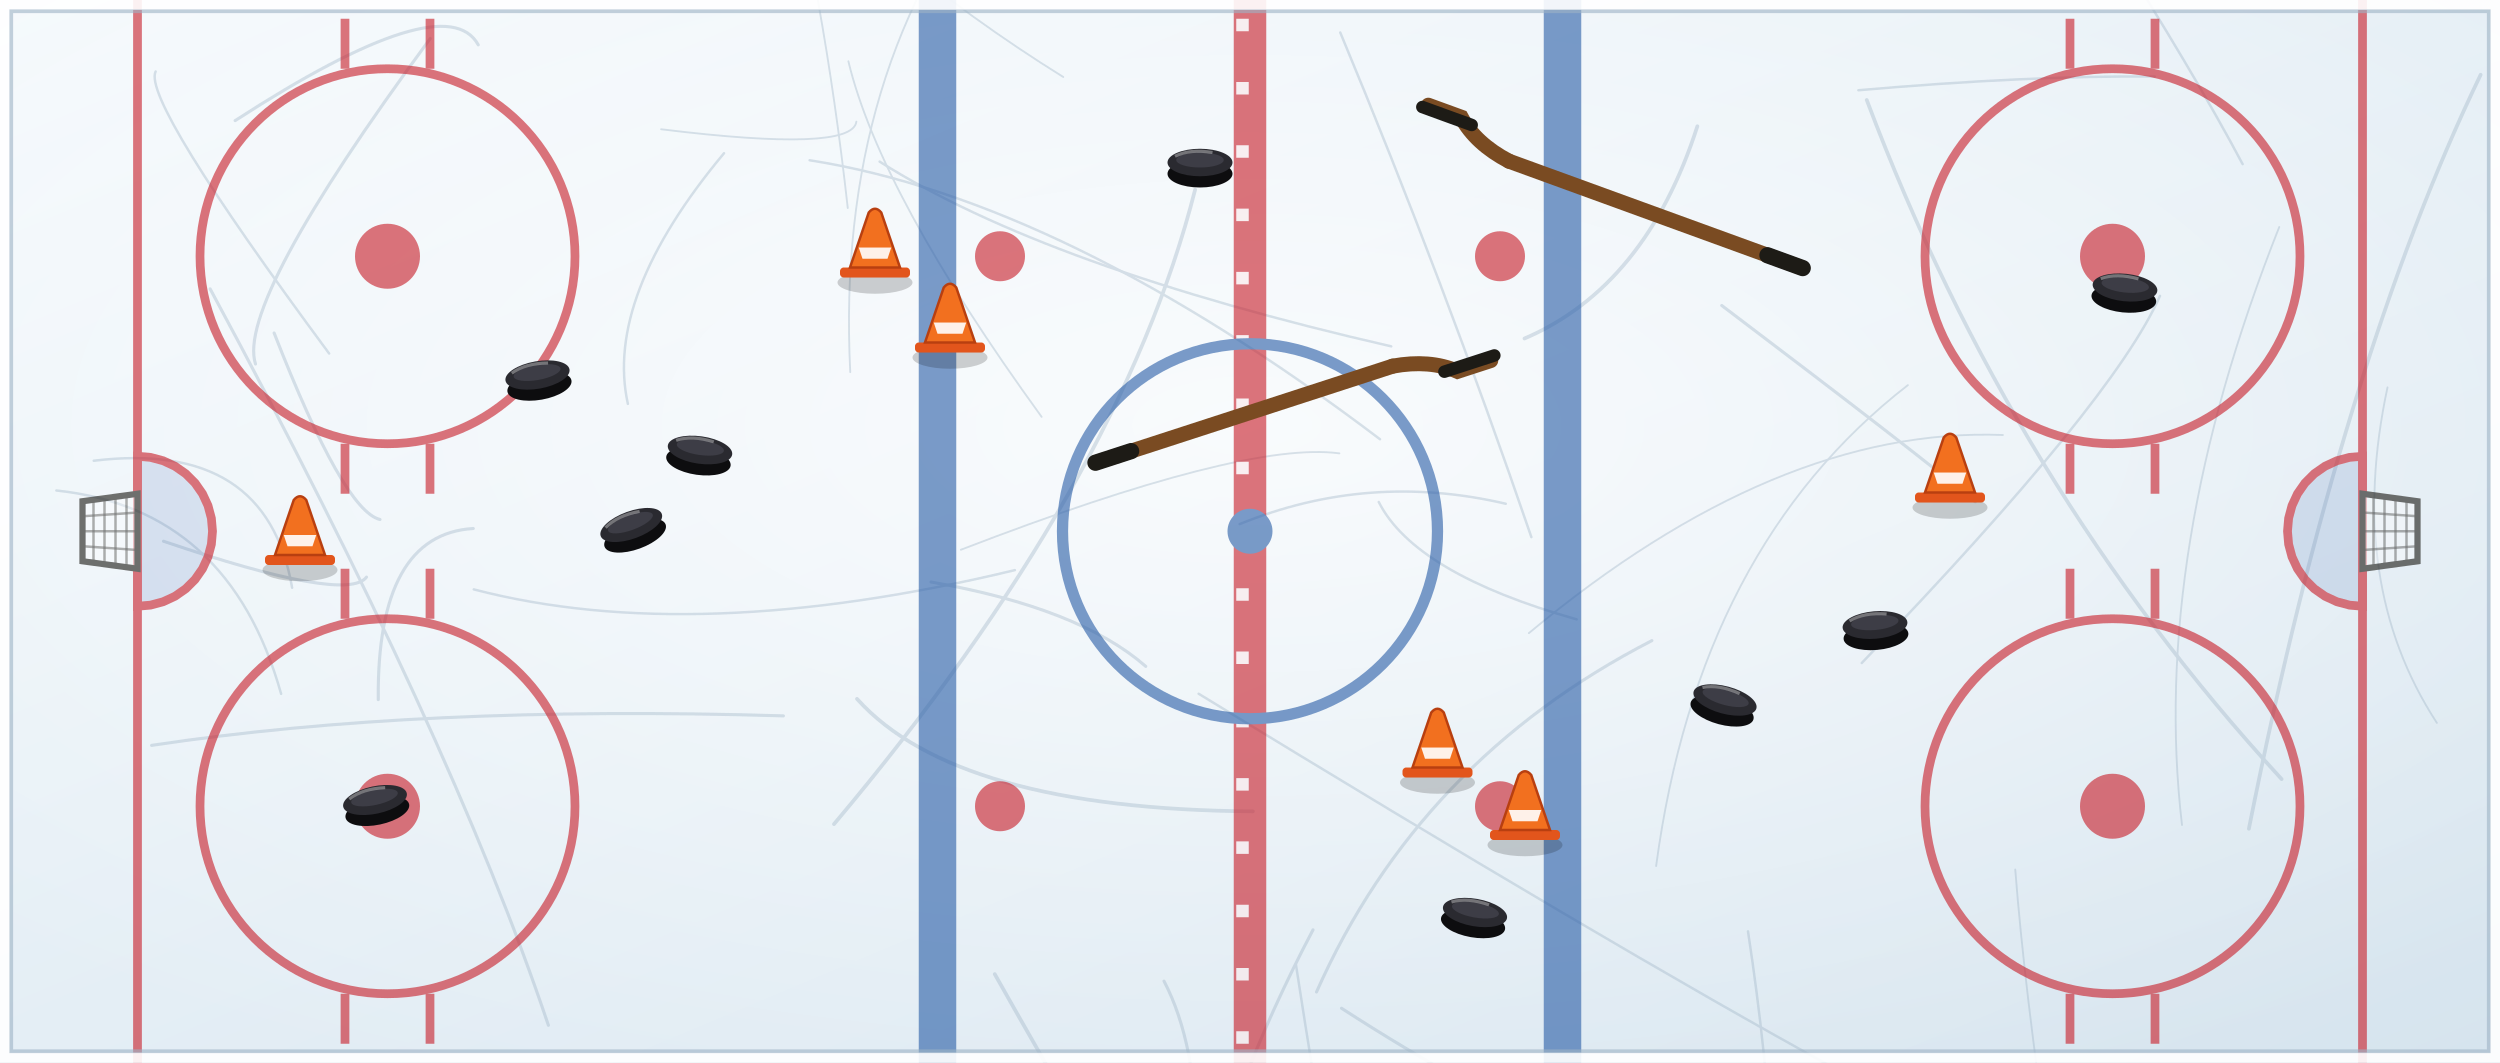
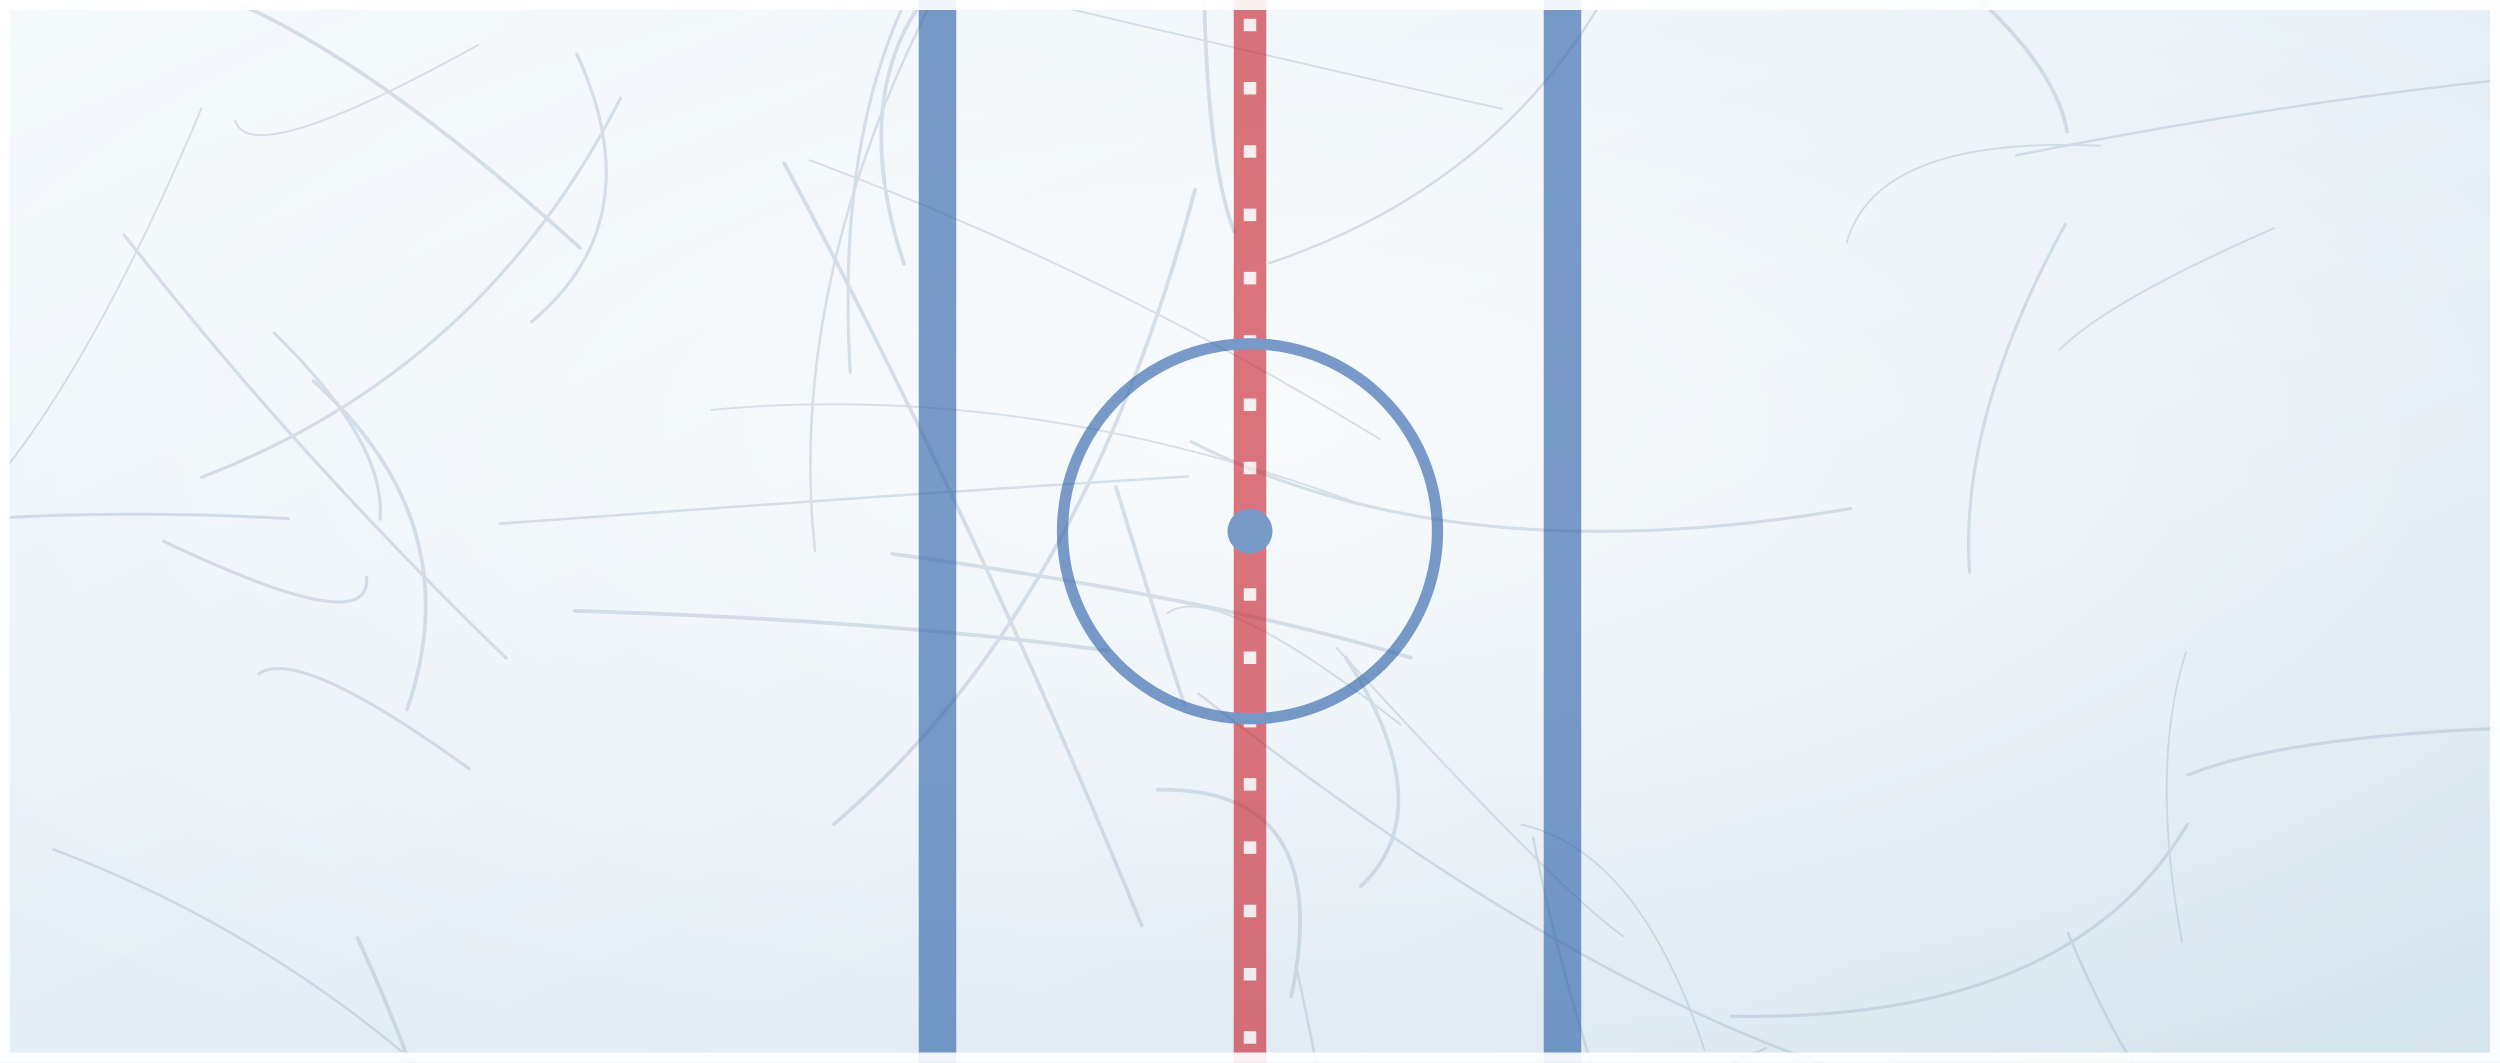
<svg xmlns="http://www.w3.org/2000/svg" viewBox="0 0 2000 850" preserveAspectRatio="xMidYMid slice">
  <defs>
    <linearGradient id="ice" x1="0" y1="0" x2="1" y2="1">
      <stop offset="0" stop-color="#F4F9FC" />
      <stop offset=".5" stop-color="#E4EEF5" />
      <stop offset="1" stop-color="#D6E4EE" />
    </linearGradient>
    <radialGradient id="sheen" cx=".5" cy=".4" r=".7">
      <stop offset="0" stop-color="#fff" stop-opacity=".75" />
      <stop offset="1" stop-color="#fff" stop-opacity="0" />
    </radialGradient>
  </defs>
  <rect width="2000" height="850" fill="url(#ice)" />
  <rect width="2000" height="850" fill="url(#sheen)" />
  <g fill="none" stroke="#9DB3C4" stroke-linecap="round" opacity=".38">
-     <path d="M647.7,128.2 Q851.7,160.3 1104.0,351.4" stroke-width="2" />
-     <path d="M75.0,368.6 Q213.2,351.7 233.7,470.2" stroke-width="2" />
-     <path d="M1261.3,495.5 Q1131.9,458.8 1103.0,401.6" stroke-width="2" />
-     <path d="M579.2,122.6 Q483.3,237.6 502.3,323.1" stroke-width="2" />
-     <path d="M744.8,465.6 Q863.1,486.3 916.6,533.1" stroke-width="2.5" />
-     <path d="M931.2,784.9 Q983.4,884.1 934.9,1133.8" stroke-width="2.5" />
-     <path d="M1050.4,743.9 Q916.8,997.0 920.7,1279.6" stroke-width="2.5" />
-     <path d="M304.0,415.6 Q274.8,408.6 219.3,266.4" stroke-width="2.5" />
-     <path d="M680.2,297.7 Q668.0,53.6 802.1,-107.6" stroke-width="1.5" />
-     <path d="M121.3,596.3 Q335.3,563.9 626.7,572.7" stroke-width="2.5" />
-     <path d="M45.1,392.4 Q183.3,407.0 224.9,555.1" stroke-width="2" />
-     <path d="M795.8,779.3 Q862.0,896.9 1008.2,1145.2" stroke-width="3" />
-     <path d="M1728.0,236.7 Q1691.1,320.7 1489.4,530.4" stroke-width="2" />
-     <path d="M302.6,559.7 Q301.4,427.5 378.6,422.8" stroke-width="2.5" />
-     <path d="M1219.6,270.8 Q1316.7,229.1 1357.9,101.0" stroke-width="3" />
-     <path d="M1799.1,663.0 Q1873.6,290.0 1984.5,59.8" stroke-width="3" />
-     <path d="M124.5,57.2 Q113.3,80.1 263.3,282.8" stroke-width="2" />
-     <path d="M1073.2,806.6 Q1271.4,935.0 1514.0,1015.0" stroke-width="2.5" />
-     <path d="M1204.6,403.0 Q1094.6,377.3 991.7,419.3" stroke-width="2" />
-     <path d="M204.4,291.2 Q188.5,242.2 344.2,30.8" stroke-width="2.5" />
-     <path d="M293.2,461.7 Q277.4,482.7 130.8,433.0" stroke-width="2.5" />
-     <path d="M1036.8,772.0 Q1066.8,966.9 1095.8,1112.6" stroke-width="2" />
-     <path d="M1612.2,695.6 Q1626.9,886.3 1693.7,1246.5" stroke-width="1.5" />
-     <path d="M1580.2,401.4 Q1534.3,363.1 1377.4,244.4" stroke-width="2.5" />
-     <path d="M1910.0,309.9 Q1876.5,466.5 1949.5,578.3" stroke-width="1.5" />
-     <path d="M958.9,555.0 Q1286.8,755.5 1467.1,854.4" stroke-width="2" />
-     <path d="M956.1,151.7 Q896.5,386.8 667.2,659.3" stroke-width="3" />
-     <path d="M1486.7,72.2 Q1621.6,60.4 1723.8,61.2" stroke-width="2" />
-     <path d="M1223.1,506.5 Q1421.4,341.1 1602.3,348.0" stroke-width="1.5" />
-     <path d="M1053.2,793.6 Q1135.3,608.4 1321.5,512.5" stroke-width="2.5" />
-     <path d="M1002.3,649.1 Q764.9,647.3 685.6,559.1" stroke-width="3" />
-     <path d="M1324.9,692.8 Q1359.1,437.8 1526.3,308.1" stroke-width="1.5" />
-     <path d="M1745.6,660.0 Q1720.0,442.3 1823.4,181.6" stroke-width="1.5" />
-     <path d="M1113.0,277.1 Q837.4,214.0 703.7,129.3" stroke-width="2" />
-     <path d="M382.6,35.9 Q356.3,-12.4 188.1,96.5" stroke-width="2.5" />
-     <path d="M1225.1,429.7 Q1154.6,223.9 1072.2,26.0" stroke-width="2" />
-     <path d="M1398.4,745.1 Q1458.4,1139.8 1358.7,1412.1" stroke-width="2" />
-     <path d="M833.3,333.5 Q704.3,155.7 678.7,49.0" stroke-width="1.5" />
-     <path d="M1794.1,131.3 Q1717.1,-14.1 1502.4,-327.8" stroke-width="2" />
-     <path d="M1493.4,80.0 Q1609.6,388.8 1825.3,623.3" stroke-width="3" />
-     <path d="M678.2,166.4 Q659.3,-4.4 620.9,-153.7" stroke-width="1.5" />
-     <path d="M768.7,439.8 Q995.4,352.4 1071.5,362.7" stroke-width="1.5" />
-     <path d="M168.1,231.1 Q361.0,588.6 438.7,820.2" stroke-width="2.5" />
-     <path d="M811.9,456.1 Q555.7,517.7 379.0,471.5" stroke-width="2" />
-     <path d="M850.6,61.6 Q554.1,-122.9 407.4,-435.6" stroke-width="1.5" />
-     <path d="M528.9,103.4 Q681.8,122.3 685.1,97.3" stroke-width="1.5" />
+     <path d="M647.7,128.2 Q882.3,215.6 1104.0,351.4" stroke-width="1.5" />
+     <path d="M1819.4,182.5 Q1686.9,240.3 1647.8,279.7" stroke-width="1.5" />
+     <path d="M1653.7,105.2 Q1639.1,21.4 1463.4,-90.2" stroke-width="3" />
+     <path d="M99.2,187.9 Q237.5,364.5 404.9,526.5" stroke-width="2.5" />
+     <path d="M1120.5,579.7 Q971.1,462.7 934.0,490.6" stroke-width="1.5" />
+     <path d="M1128.7,526.2 Q971.2,478.4 713.9,443.1" stroke-width="3" />
+     <path d="M723.2,211.2 Q670.8,52.9 768.9,-33.5" stroke-width="3" />
+     <path d="M1750.3,620.0 Q1834.5,585.7 2056.1,580.8" stroke-width="2.5" />
+     <path d="M304.0,415.6 Q309.3,354.1 219.3,266.4" stroke-width="2.5" />
+     <path d="M680.2,297.7 Q663.5,21.9 802.1,-107.6" stroke-width="2.5" />
+     <path d="M948.2,564.5 Q947.0,565.9 892.8,389.7" stroke-width="3" />
+     <path d="M569.2,327.9 Q818.6,304.7 1081.8,401.0" stroke-width="1.5" />
+     <path d="M987.4,185.5 Q957.4,106.9 964.2,-121.7" stroke-width="3" />
+     <path d="M161.2,381.8 Q386.3,295.6 496.5,78.4" stroke-width="2.5" />
+     <path d="M1412.8,838.5 Q1172.5,943.0 1029.2,1197.6" stroke-width="2" />
+     <path d="M463.9,198.3 Q244.5,-1.3 110.4,-22.4" stroke-width="3" />
+     <path d="M1069.2,518.3 Q1248.5,714.7 1298.5,748.9" stroke-width="1.5" />
+     <path d="M913.3,740.3 Q781.0,417.1 627.4,130.5" stroke-width="3" />
+     <path d="M207.1,539.1 Q238.7,516.2 375.1,614.8" stroke-width="2.5" />
+     <path d="M1201.5,87.0 Q1057.4,55.2 751.7,-17.5" stroke-width="1.5" />
+     <path d="M1748.7,522.0 Q1719.6,613.3 1745.6,753.6" stroke-width="1.5" />
+     <path d="M230.7,414.9 Q-144.4,393.6 -451.8,500.4" stroke-width="2.5" />
+     <path d="M1480.7,406.8 Q1163.7,461.4 952.8,353.3" stroke-width="2.5" />
+     <path d="M293.2,461.7 Q298.2,512.7 130.8,433.0" stroke-width="2.5" />
+     <path d="M1036.8,772.0 Q1073.8,942.8 1095.8,1112.6" stroke-width="2" />
+     <path d="M1226.5,670.1 Q1275.5,919.1 1418.4,1203.7" stroke-width="2" />
+     <path d="M399.8,418.9 Q727.4,395.0 950.6,381.1" stroke-width="2" />
+     <path d="M1385.0,813.0 Q1655.4,818.1 1750.0,659.3" stroke-width="2.5" />
+     <path d="M161.1,86.8 Q51.1,348.3 -52.5,435.1" stroke-width="1.5" />
+     <path d="M958.9,555.0 Q1241.9,778.5 1467.1,854.4" stroke-width="2" />
+     <path d="M956.1,151.7 Q865.8,490.4 667.2,659.3" stroke-width="3" />
+     <path d="M926.3,631.8 Q1068.4,629.4 1033.0,797.1" stroke-width="3" />
+     <path d="M1613.0,124.2 Q1941.2,59.1 2212.7,47.8" stroke-width="2" />
+     <path d="M42.8,679.5 Q307.2,779.8 481.8,1010.0" stroke-width="2" />
+     <path d="M1652.3,179.4 Q1567.3,334.0 1575.6,457.5" stroke-width="2.5" />
+     <path d="M1088.7,709.1 Q1154.3,646.8 1076.7,526.0" stroke-width="3" />
+     <path d="M1654.3,746.4 Q1720.4,904.0 1782.7,927.4" stroke-width="2" />
+     <path d="M1217.1,659.6 Q1311.8,681.5 1363.6,840.1" stroke-width="1.5" />
+     <path d="M652.0,440.6 Q629.2,228.8 748.2,-4.6" stroke-width="2" />
+     <path d="M382.6,35.9 Q200.4,137.1 188.1,96.5" stroke-width="1.5" />
+     <path d="M886.5,520.6 Q707.8,496.1 459.6,488.7" stroke-width="3" />
+     <path d="M1015.5,210.5 Q1247.8,132.4 1326.1,-98.0" stroke-width="2" />
+     <path d="M1680.0,116.6 Q1501.8,108.6 1477.4,194.0" stroke-width="1.5" />
+     <path d="M425.4,257.4 Q522.5,176.0 461.4,43.1" stroke-width="2.5" />
+     <path d="M286.0,750.4 Q432.4,1066.9 416.0,1420.1" stroke-width="3" />
+     <path d="M325.6,567.7 Q377.2,419.0 251.0,305.0" stroke-width="3" />
  </g>
  <g opacity=".62">
    <line x1="1000.0" y1="0" x2="1000.0" y2="850" stroke="#C8202B" stroke-width="26" />
-     <rect x="989.0" y="15.0" width="10" height="10" fill="#fff" opacity=".9" />
-     <rect x="989.0" y="65.6" width="10" height="10" fill="#fff" opacity=".9" />
-     <rect x="989.0" y="116.2" width="10" height="10" fill="#fff" opacity=".9" />
-     <rect x="989.0" y="166.9" width="10" height="10" fill="#fff" opacity=".9" />
-     <rect x="989.0" y="217.5" width="10" height="10" fill="#fff" opacity=".9" />
-     <rect x="989.0" y="268.1" width="10" height="10" fill="#fff" opacity=".9" />
-     <rect x="989.0" y="318.8" width="10" height="10" fill="#fff" opacity=".9" />
-     <rect x="989.0" y="369.4" width="10" height="10" fill="#fff" opacity=".9" />
-     <rect x="989.0" y="420.0" width="10" height="10" fill="#fff" opacity=".9" />
-     <rect x="989.0" y="470.6" width="10" height="10" fill="#fff" opacity=".9" />
-     <rect x="989.0" y="521.2" width="10" height="10" fill="#fff" opacity=".9" />
-     <rect x="989.0" y="571.9" width="10" height="10" fill="#fff" opacity=".9" />
-     <rect x="989.0" y="622.5" width="10" height="10" fill="#fff" opacity=".9" />
-     <rect x="989.0" y="673.1" width="10" height="10" fill="#fff" opacity=".9" />
-     <rect x="989.0" y="723.8" width="10" height="10" fill="#fff" opacity=".9" />
-     <rect x="989.0" y="774.4" width="10" height="10" fill="#fff" opacity=".9" />
-     <rect x="989.0" y="825.0" width="10" height="10" fill="#fff" opacity=".9" />
-     <line x1="750.0" y1="0" x2="750.0" y2="850" stroke="#2B5FA8" stroke-width="30" />
-     <line x1="1250.0" y1="0" x2="1250.0" y2="850" stroke="#2B5FA8" stroke-width="30" />
-     <line x1="110.0" y1="0" x2="110.0" y2="850" stroke="#C8202B" stroke-width="7" />
-     <line x1="1890.0" y1="0" x2="1890.0" y2="850" stroke="#C8202B" stroke-width="7" />
+     <rect x="995.0" y="15.0" width="10" height="10" fill="#fff" opacity=".9" />
+     <rect x="995.0" y="65.6" width="10" height="10" fill="#fff" opacity=".9" />
+     <rect x="995.0" y="116.2" width="10" height="10" fill="#fff" opacity=".9" />
+     <rect x="995.0" y="166.9" width="10" height="10" fill="#fff" opacity=".9" />
+     <rect x="995.0" y="217.5" width="10" height="10" fill="#fff" opacity=".9" />
+     <rect x="995.0" y="268.1" width="10" height="10" fill="#fff" opacity=".9" />
+     <rect x="995.0" y="318.8" width="10" height="10" fill="#fff" opacity=".9" />
+     <rect x="995.0" y="369.4" width="10" height="10" fill="#fff" opacity=".9" />
+     <rect x="995.0" y="420.0" width="10" height="10" fill="#fff" opacity=".9" />
+     <rect x="995.0" y="470.6" width="10" height="10" fill="#fff" opacity=".9" />
+     <rect x="995.0" y="521.2" width="10" height="10" fill="#fff" opacity=".9" />
+     <rect x="995.0" y="571.9" width="10" height="10" fill="#fff" opacity=".9" />
+     <rect x="995.0" y="622.5" width="10" height="10" fill="#fff" opacity=".9" />
+     <rect x="995.0" y="673.1" width="10" height="10" fill="#fff" opacity=".9" />
+     <rect x="995.0" y="723.8" width="10" height="10" fill="#fff" opacity=".9" />
+     <rect x="995.0" y="774.4" width="10" height="10" fill="#fff" opacity=".9" />
+     <rect x="995.0" y="825.0" width="10" height="10" fill="#fff" opacity=".9" />
+     <line x1="750" y1="0" x2="750" y2="850" stroke="#2B5FA8" stroke-width="30" />
+     <line x1="1250" y1="0" x2="1250" y2="850" stroke="#2B5FA8" stroke-width="30" />
    <circle cx="1000.0" cy="425.0" r="150" fill="none" stroke="#2B5FA8" stroke-width="9" />
    <circle cx="1000.0" cy="425.0" r="18" fill="#2B5FA8" />
-     <circle cx="310.0" cy="205.0" r="150" fill="none" stroke="#C8202B" stroke-width="7" />
-     <circle cx="310.0" cy="205.0" r="26" fill="#C8202B" />
-     <line x1="276.0" y1="55.0" x2="276.0" y2="15.0" stroke="#C8202B" stroke-width="7" />
-     <line x1="276.0" y1="355.0" x2="276.0" y2="395.0" stroke="#C8202B" stroke-width="7" />
-     <line x1="344.0" y1="55.0" x2="344.0" y2="15.0" stroke="#C8202B" stroke-width="7" />
-     <line x1="344.0" y1="355.0" x2="344.0" y2="395.0" stroke="#C8202B" stroke-width="7" />
-     <circle cx="310.0" cy="645.0" r="150" fill="none" stroke="#C8202B" stroke-width="7" />
-     <circle cx="310.0" cy="645.0" r="26" fill="#C8202B" />
-     <line x1="276.0" y1="495.0" x2="276.0" y2="455.0" stroke="#C8202B" stroke-width="7" />
-     <line x1="276.0" y1="795.0" x2="276.0" y2="835.0" stroke="#C8202B" stroke-width="7" />
-     <line x1="344.0" y1="495.0" x2="344.0" y2="455.0" stroke="#C8202B" stroke-width="7" />
-     <line x1="344.0" y1="795.0" x2="344.0" y2="835.0" stroke="#C8202B" stroke-width="7" />
-     <circle cx="1690.0" cy="205.0" r="150" fill="none" stroke="#C8202B" stroke-width="7" />
-     <circle cx="1690.0" cy="205.0" r="26" fill="#C8202B" />
-     <line x1="1656.0" y1="55.0" x2="1656.0" y2="15.0" stroke="#C8202B" stroke-width="7" />
-     <line x1="1656.0" y1="355.0" x2="1656.0" y2="395.0" stroke="#C8202B" stroke-width="7" />
-     <line x1="1724.0" y1="55.0" x2="1724.0" y2="15.0" stroke="#C8202B" stroke-width="7" />
-     <line x1="1724.0" y1="355.0" x2="1724.0" y2="395.0" stroke="#C8202B" stroke-width="7" />
-     <circle cx="1690.0" cy="645.0" r="150" fill="none" stroke="#C8202B" stroke-width="7" />
-     <circle cx="1690.0" cy="645.0" r="26" fill="#C8202B" />
-     <line x1="1656.0" y1="495.0" x2="1656.0" y2="455.0" stroke="#C8202B" stroke-width="7" />
-     <line x1="1656.0" y1="795.0" x2="1656.0" y2="835.0" stroke="#C8202B" stroke-width="7" />
-     <line x1="1724.0" y1="495.0" x2="1724.0" y2="455.0" stroke="#C8202B" stroke-width="7" />
-     <line x1="1724.0" y1="795.0" x2="1724.0" y2="835.0" stroke="#C8202B" stroke-width="7" />
-     <circle cx="800.0" cy="205.0" r="20" fill="#C8202B" />
-     <circle cx="800.0" cy="645.0" r="20" fill="#C8202B" />
-     <circle cx="1200.0" cy="205.0" r="20" fill="#C8202B" />
-     <circle cx="1200.0" cy="645.0" r="20" fill="#C8202B" />
-     <polygon points="110.0,365.0 120.4,365.9 130.5,368.6 140.0,373.0 148.6,379.0 156.0,386.4 162.0,395.0 166.4,404.5 169.1,414.6 170.0,425.0 169.1,435.4 166.4,445.5 162.0,455.0 156.0,463.6 148.6,471.0 140.0,477.0 130.5,481.4 120.4,484.1 110.0,485.0" fill="#2B5FA8" fill-opacity=".22" stroke="#C8202B" stroke-width="7" />
-     <polygon points="110.0,395.0 66.0,401.0 66.0,449.0 110.0,455.0" fill="#fff" fill-opacity=".55" stroke="#1d1b16" stroke-width="5" />
-     <line x1="101.2" y1="396.2" x2="101.2" y2="453.8" stroke="#1d1b16" stroke-width="2" opacity=".55" />
-     <line x1="92.4" y1="397.4" x2="92.4" y2="452.6" stroke="#1d1b16" stroke-width="2" opacity=".55" />
-     <line x1="83.6" y1="398.6" x2="83.6" y2="451.4" stroke="#1d1b16" stroke-width="2" opacity=".55" />
-     <line x1="74.8" y1="399.8" x2="74.8" y2="450.2" stroke="#1d1b16" stroke-width="2" opacity=".55" />
-     <line x1="110.0" y1="410.0" x2="66.0" y2="413.0" stroke="#1d1b16" stroke-width="2" opacity=".55" />
-     <line x1="110.0" y1="425.0" x2="66.0" y2="425.0" stroke="#1d1b16" stroke-width="2" opacity=".55" />
-     <line x1="110.0" y1="440.0" x2="66.0" y2="437.0" stroke="#1d1b16" stroke-width="2" opacity=".55" />
-     <polygon points="1890.0,365.0 1879.6,365.9 1869.5,368.6 1860.0,373.0 1851.4,379.0 1844.0,386.4 1838.0,395.0 1833.6,404.5 1830.9,414.6 1830.0,425.0 1830.9,435.4 1833.6,445.5 1838.0,455.0 1844.0,463.6 1851.4,471.0 1860.0,477.0 1869.5,481.4 1879.6,484.1 1890.0,485.0" fill="#2B5FA8" fill-opacity=".22" stroke="#C8202B" stroke-width="7" />
-     <polygon points="1890.0,395.0 1934.0,401.0 1934.0,449.0 1890.0,455.0" fill="#fff" fill-opacity=".55" stroke="#1d1b16" stroke-width="5" />
-     <line x1="1898.8" y1="396.2" x2="1898.8" y2="453.8" stroke="#1d1b16" stroke-width="2" opacity=".55" />
-     <line x1="1907.6" y1="397.4" x2="1907.6" y2="452.6" stroke="#1d1b16" stroke-width="2" opacity=".55" />
-     <line x1="1916.4" y1="398.6" x2="1916.4" y2="451.4" stroke="#1d1b16" stroke-width="2" opacity=".55" />
-     <line x1="1925.2" y1="399.8" x2="1925.2" y2="450.2" stroke="#1d1b16" stroke-width="2" opacity=".55" />
-     <line x1="1890.0" y1="410.0" x2="1934.0" y2="413.0" stroke="#1d1b16" stroke-width="2" opacity=".55" />
-     <line x1="1890.0" y1="425.0" x2="1934.0" y2="425.0" stroke="#1d1b16" stroke-width="2" opacity=".55" />
-     <line x1="1890.0" y1="440.0" x2="1934.0" y2="437.0" stroke="#1d1b16" stroke-width="2" opacity=".55" />
  </g>
  <rect x="3" y="3" width="1994" height="844" fill="none" stroke="#fff" stroke-width="10" opacity=".9" />
-   <rect x="9" y="9" width="1982" height="832" fill="none" stroke="#9DB3C4" stroke-width="3" opacity=".6" />
-   <g transform="translate(430 300) rotate(-10)">
-     <ellipse cx="0" cy="9" rx="26" ry="11" fill="#0d0d0f" />
-     <ellipse cx="0" cy="0" rx="26" ry="11" fill="#2a2a30" />
-     <ellipse cx="0" cy="-2" rx="19" ry="6" fill="#3d3d46" />
-     <path d="M-20 -5 q12 -6 30 -3" stroke="#fff" stroke-opacity=".35" stroke-width="2.5" fill="none" />
-   </g>
-   <g transform="translate(560 360) rotate(8)">
-     <ellipse cx="0" cy="9" rx="26" ry="11" fill="#0d0d0f" />
-     <ellipse cx="0" cy="0" rx="26" ry="11" fill="#2a2a30" />
-     <ellipse cx="0" cy="-2" rx="19" ry="6" fill="#3d3d46" />
-     <path d="M-20 -5 q12 -6 30 -3" stroke="#fff" stroke-opacity=".35" stroke-width="2.5" fill="none" />
-   </g>
-   <g transform="translate(505 420) rotate(-20)">
-     <ellipse cx="0" cy="9" rx="26" ry="11" fill="#0d0d0f" />
-     <ellipse cx="0" cy="0" rx="26" ry="11" fill="#2a2a30" />
-     <ellipse cx="0" cy="-2" rx="19" ry="6" fill="#3d3d46" />
-     <path d="M-20 -5 q12 -6 30 -3" stroke="#fff" stroke-opacity=".35" stroke-width="2.5" fill="none" />
-   </g>
-   <g transform="translate(1380 560) rotate(15)">
-     <ellipse cx="0" cy="9" rx="26" ry="11" fill="#0d0d0f" />
-     <ellipse cx="0" cy="0" rx="26" ry="11" fill="#2a2a30" />
-     <ellipse cx="0" cy="-2" rx="19" ry="6" fill="#3d3d46" />
-     <path d="M-20 -5 q12 -6 30 -3" stroke="#fff" stroke-opacity=".35" stroke-width="2.5" fill="none" />
-   </g>
-   <g transform="translate(1500 500) rotate(-5)">
-     <ellipse cx="0" cy="9" rx="26" ry="11" fill="#0d0d0f" />
-     <ellipse cx="0" cy="0" rx="26" ry="11" fill="#2a2a30" />
-     <ellipse cx="0" cy="-2" rx="19" ry="6" fill="#3d3d46" />
-     <path d="M-20 -5 q12 -6 30 -3" stroke="#fff" stroke-opacity=".35" stroke-width="2.5" fill="none" />
-   </g>
-   <g transform="translate(960 130) rotate(0)">
-     <ellipse cx="0" cy="9" rx="26" ry="11" fill="#0d0d0f" />
-     <ellipse cx="0" cy="0" rx="26" ry="11" fill="#2a2a30" />
-     <ellipse cx="0" cy="-2" rx="19" ry="6" fill="#3d3d46" />
-     <path d="M-20 -5 q12 -6 30 -3" stroke="#fff" stroke-opacity=".35" stroke-width="2.5" fill="none" />
-   </g>
-   <g transform="translate(1180 730) rotate(10)">
-     <ellipse cx="0" cy="9" rx="26" ry="11" fill="#0d0d0f" />
-     <ellipse cx="0" cy="0" rx="26" ry="11" fill="#2a2a30" />
-     <ellipse cx="0" cy="-2" rx="19" ry="6" fill="#3d3d46" />
-     <path d="M-20 -5 q12 -6 30 -3" stroke="#fff" stroke-opacity=".35" stroke-width="2.5" fill="none" />
-   </g>
-   <g transform="translate(300 640) rotate(-12)">
-     <ellipse cx="0" cy="9" rx="26" ry="11" fill="#0d0d0f" />
-     <ellipse cx="0" cy="0" rx="26" ry="11" fill="#2a2a30" />
-     <ellipse cx="0" cy="-2" rx="19" ry="6" fill="#3d3d46" />
-     <path d="M-20 -5 q12 -6 30 -3" stroke="#fff" stroke-opacity=".35" stroke-width="2.5" fill="none" />
-   </g>
-   <g transform="translate(1700 230) rotate(6)">
-     <ellipse cx="0" cy="9" rx="26" ry="11" fill="#0d0d0f" />
-     <ellipse cx="0" cy="0" rx="26" ry="11" fill="#2a2a30" />
-     <ellipse cx="0" cy="-2" rx="19" ry="6" fill="#3d3d46" />
-     <path d="M-20 -5 q12 -6 30 -3" stroke="#fff" stroke-opacity=".35" stroke-width="2.5" fill="none" />
-   </g>
-   <g transform="translate(700 200)">
-     <ellipse cx="0" cy="26" rx="30" ry="9" fill="#000" opacity=".18" />
-     <rect x="-28" y="14" width="56" height="8" rx="3" fill="#E2551C" />
-     <path d="M-20 14 L-5 -30 Q0 -36 5 -30 L20 14 Z" fill="#F2701F" stroke="#B83F10" stroke-width="2" />
-     <path d="M-13 -2 L13 -2 L10 7 L-10 7 Z" fill="#fff" opacity=".9" />
-   </g>
-   <g transform="translate(760 260)">
-     <ellipse cx="0" cy="26" rx="30" ry="9" fill="#000" opacity=".18" />
-     <rect x="-28" y="14" width="56" height="8" rx="3" fill="#E2551C" />
-     <path d="M-20 14 L-5 -30 Q0 -36 5 -30 L20 14 Z" fill="#F2701F" stroke="#B83F10" stroke-width="2" />
-     <path d="M-13 -2 L13 -2 L10 7 L-10 7 Z" fill="#fff" opacity=".9" />
-   </g>
-   <g transform="translate(1150 600)">
-     <ellipse cx="0" cy="26" rx="30" ry="9" fill="#000" opacity=".18" />
-     <rect x="-28" y="14" width="56" height="8" rx="3" fill="#E2551C" />
-     <path d="M-20 14 L-5 -30 Q0 -36 5 -30 L20 14 Z" fill="#F2701F" stroke="#B83F10" stroke-width="2" />
-     <path d="M-13 -2 L13 -2 L10 7 L-10 7 Z" fill="#fff" opacity=".9" />
-   </g>
-   <g transform="translate(1220 650)">
-     <ellipse cx="0" cy="26" rx="30" ry="9" fill="#000" opacity=".18" />
-     <rect x="-28" y="14" width="56" height="8" rx="3" fill="#E2551C" />
-     <path d="M-20 14 L-5 -30 Q0 -36 5 -30 L20 14 Z" fill="#F2701F" stroke="#B83F10" stroke-width="2" />
-     <path d="M-13 -2 L13 -2 L10 7 L-10 7 Z" fill="#fff" opacity=".9" />
-   </g>
-   <g transform="translate(1560 380)">
-     <ellipse cx="0" cy="26" rx="30" ry="9" fill="#000" opacity=".18" />
-     <rect x="-28" y="14" width="56" height="8" rx="3" fill="#E2551C" />
-     <path d="M-20 14 L-5 -30 Q0 -36 5 -30 L20 14 Z" fill="#F2701F" stroke="#B83F10" stroke-width="2" />
-     <path d="M-13 -2 L13 -2 L10 7 L-10 7 Z" fill="#fff" opacity=".9" />
-   </g>
-   <g transform="translate(240 430)">
-     <ellipse cx="0" cy="26" rx="30" ry="9" fill="#000" opacity=".18" />
-     <rect x="-28" y="14" width="56" height="8" rx="3" fill="#E2551C" />
-     <path d="M-20 14 L-5 -30 Q0 -36 5 -30 L20 14 Z" fill="#F2701F" stroke="#B83F10" stroke-width="2" />
-     <path d="M-13 -2 L13 -2 L10 7 L-10 7 Z" fill="#fff" opacity=".9" />
-   </g>
-   <g transform="translate(1000 330) rotate(-18)" stroke-linecap="round" fill="none">
-     <path d="M-130 0 L120 0" stroke="#7A4B22" stroke-width="12" />
-     <path d="M120 0 Q150 4 168 20 L196 20" stroke="#7A4B22" stroke-width="12" />
-     <path d="M158 17 L200 17" stroke="#1d1b16" stroke-width="10" />
-     <path d="M-130 0 L-100 0" stroke="#1d1b16" stroke-width="13" />
-   </g>
-   <g transform="translate(1320 170) rotate(200)" stroke-linecap="round" fill="none">
-     <path d="M-130 0 L120 0" stroke="#7A4B22" stroke-width="12" />
-     <path d="M120 0 Q150 4 168 20 L196 20" stroke="#7A4B22" stroke-width="12" />
-     <path d="M158 17 L200 17" stroke="#1d1b16" stroke-width="10" />
-     <path d="M-130 0 L-100 0" stroke="#1d1b16" stroke-width="13" />
-   </g>
</svg>
